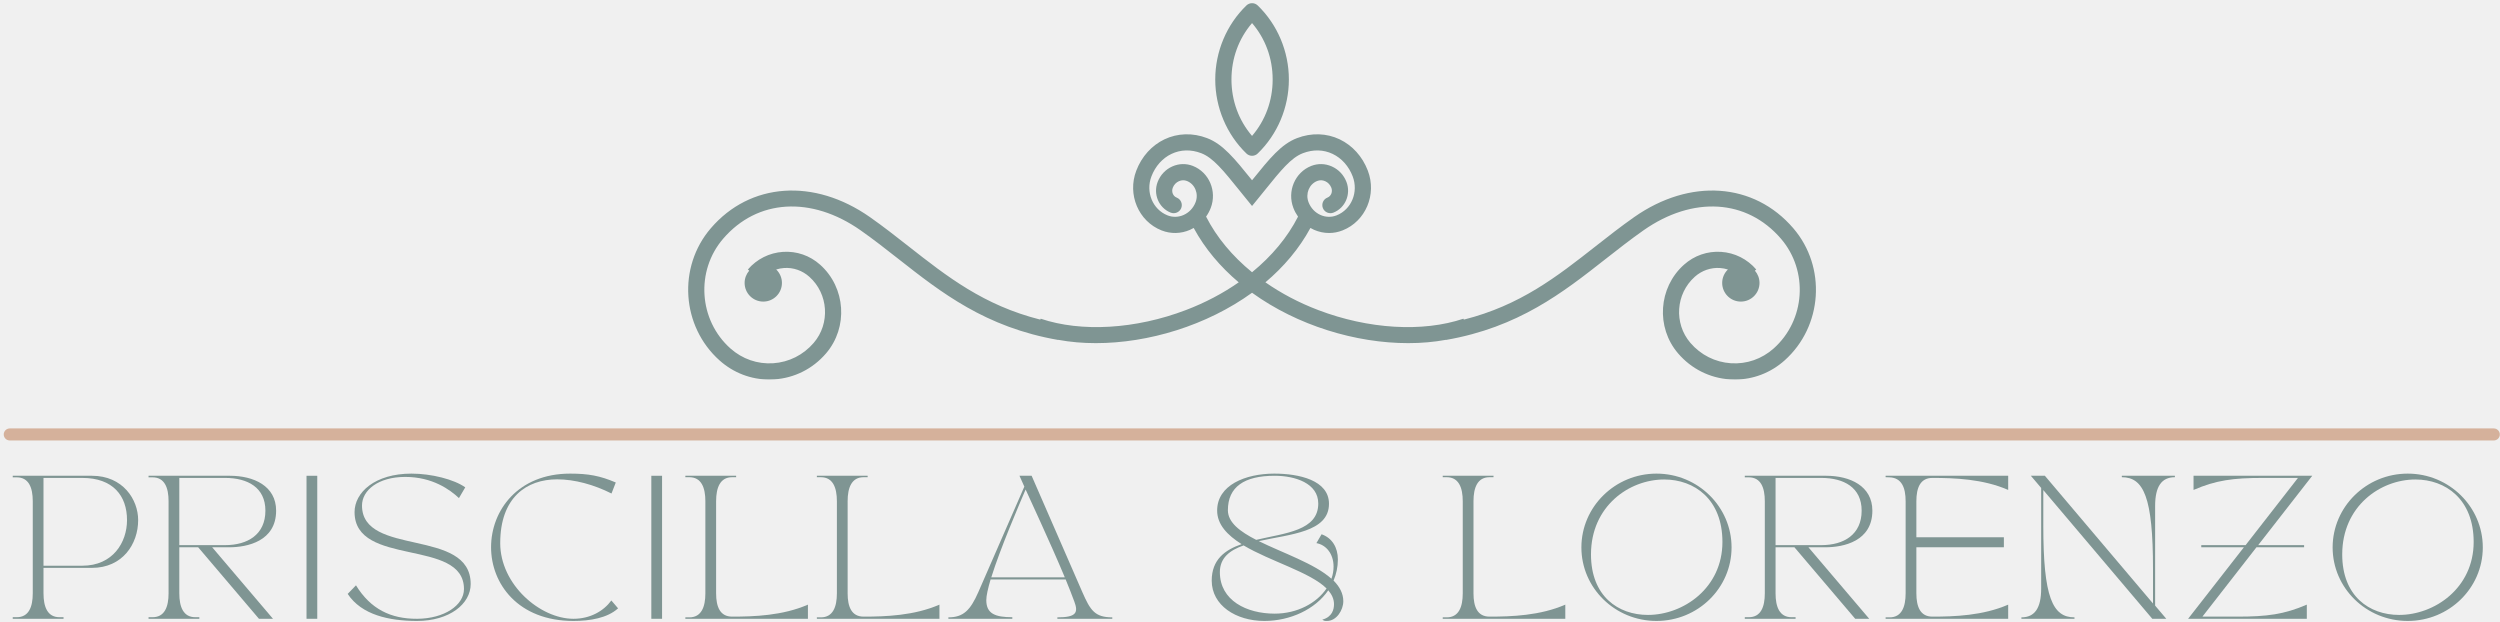
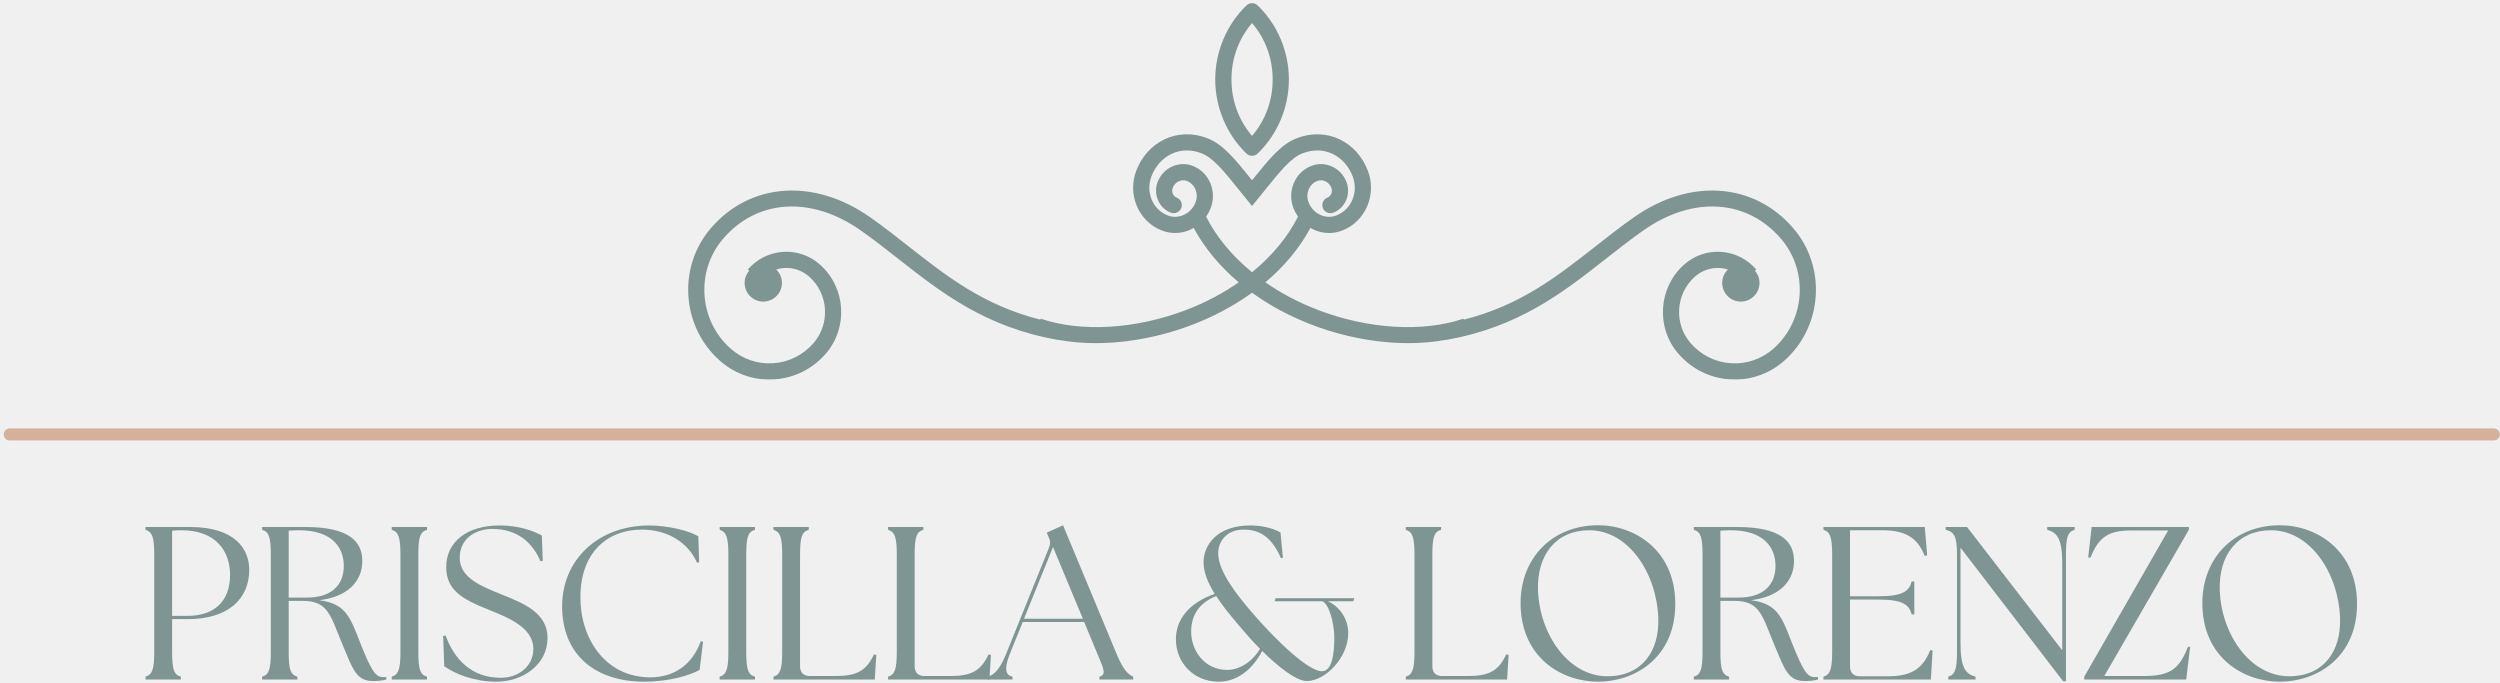
- <svg xmlns="http://www.w3.org/2000/svg" xmlns:xlink="http://www.w3.org/1999/xlink" width="623px" height="155px" viewBox="0 0 623 155" version="1.1">
+ <svg xmlns="http://www.w3.org/2000/svg" xmlns:xlink="http://www.w3.org/1999/xlink" width="623px" height="170px" viewBox="0 0 623 170" version="1.1">
  <defs>
    <polygon id="path-1" points="0 0 282.667 0 282.667 94 0 94" />
  </defs>
  <g id="Page-1" stroke="none" stroke-width="1" fill="none" fill-rule="evenodd">
    <g id="Group-2" transform="translate(2.432293, 0.630208)">
      <g id="Clipped" transform="translate(168.5677, 0)">
        <mask id="mask-2" fill="white">
          <use xlink:href="#path-1" />
        </mask>
        <g id="Path" />
        <path d="M129.557,53.349 C130.021,52.693 130.417,51.974 130.714,51.193 C132.318,47.016 130.318,42.318 126.266,40.719 C124.615,40.073 122.807,40.109 121.167,40.833 C119.469,41.578 118.161,42.958 117.484,44.719 C116.318,47.766 117.776,51.193 120.745,52.359 C121.781,52.766 122.953,52.255 123.365,51.224 C123.771,50.188 123.266,49.016 122.224,48.609 C121.312,48.25 120.875,47.151 121.255,46.156 C121.542,45.411 122.089,44.828 122.797,44.521 C123.438,44.234 124.141,44.219 124.781,44.469 C126.786,45.26 127.755,47.63 126.943,49.755 C126.385,51.208 125.312,52.344 123.932,52.953 C122.646,53.516 121.234,53.547 119.958,53.042 C116.245,51.583 114.443,47.224 115.938,43.323 C116.911,40.786 118.682,38.797 120.927,37.724 C123.229,36.63 125.792,36.568 128.349,37.547 C131.297,38.672 133.88,41.88 137.792,46.729 C138.318,47.38 138.865,48.062 139.443,48.771 L141.01,50.698 L142.583,48.771 C143.161,48.062 143.708,47.38 144.234,46.729 C148.146,41.88 150.729,38.672 153.677,37.547 C156.234,36.573 158.797,36.63 161.099,37.724 C163.344,38.797 165.115,40.786 166.089,43.323 C167.583,47.224 165.781,51.583 162.068,53.042 C160.792,53.547 159.375,53.516 158.094,52.953 C156.708,52.344 155.646,51.208 155.083,49.755 C154.271,47.63 155.24,45.26 157.245,44.469 C157.885,44.219 158.589,44.234 159.229,44.521 C159.932,44.828 160.484,45.411 160.771,46.156 C161.151,47.151 160.714,48.25 159.797,48.609 C158.76,49.016 158.255,50.188 158.661,51.224 C159.073,52.26 160.245,52.766 161.281,52.359 C164.25,51.193 165.708,47.766 164.542,44.719 C163.865,42.958 162.557,41.578 160.859,40.833 C159.224,40.109 157.411,40.073 155.76,40.719 C151.708,42.318 149.708,47.016 151.312,51.193 C151.609,51.974 152.005,52.693 152.469,53.354 C149.875,58.469 145.948,63.177 141.01,67.214 C136.078,63.177 132.151,58.469 129.557,53.349 Z M275.891,56.25 C266.089,44.833 250.156,43.719 236.25,53.464 C232.917,55.802 229.714,58.312 226.62,60.745 C217,68.297 207.859,75.469 193.781,79.021 L193.698,78.786 C183.547,82.214 170.01,81.406 157.5,76.635 C152.688,74.807 148.266,72.464 144.339,69.724 C148.896,65.885 152.755,61.354 155.557,56.177 C155.849,56.349 156.151,56.5 156.464,56.641 C157.667,57.167 158.932,57.432 160.203,57.432 C161.339,57.432 162.469,57.219 163.552,56.792 C169.318,54.526 172.146,47.839 169.859,41.885 C168.516,38.375 166.021,35.609 162.839,34.089 C159.562,32.531 155.797,32.422 152.229,33.786 C148.266,35.302 145.411,38.844 141.083,44.203 C141.062,44.234 141.036,44.26 141.01,44.292 C140.99,44.26 140.964,44.229 140.943,44.203 C136.615,38.844 133.76,35.302 129.797,33.786 C126.229,32.422 122.464,32.531 119.188,34.089 C116.005,35.609 113.51,38.375 112.167,41.885 C109.88,47.839 112.708,54.526 118.474,56.792 C120.766,57.693 123.281,57.641 125.562,56.641 C125.875,56.5 126.177,56.349 126.469,56.177 C129.271,61.354 133.13,65.885 137.688,69.729 C133.76,72.464 129.339,74.807 124.526,76.635 C112.016,81.406 98.484,82.214 88.328,78.786 L88.245,79.021 C74.161,75.469 65.026,68.297 55.406,60.745 C52.312,58.312 49.109,55.802 45.776,53.464 C31.87,43.719 15.938,44.833 6.135,56.25 C-2.172,65.917 -1.193,80.698 8.318,89.193 C11.781,92.286 16.141,93.953 20.703,93.953 C21.12,93.953 21.531,93.938 21.948,93.911 C26.964,93.583 31.542,91.281 34.844,87.438 C40.417,80.948 39.76,71.036 33.38,65.339 C30.818,63.047 27.526,61.911 24.125,62.135 C20.719,62.359 17.609,63.922 15.365,66.531 L15.703,66.818 C14.995,67.641 14.557,68.703 14.557,69.875 C14.557,72.443 16.641,74.526 19.208,74.526 C21.776,74.526 23.859,72.443 23.859,69.875 C23.859,68.557 23.307,67.375 22.432,66.526 C23.062,66.333 23.719,66.203 24.391,66.156 C26.698,66 28.938,66.781 30.688,68.344 C35.443,72.589 35.932,79.979 31.776,84.818 C29.182,87.828 25.599,89.635 21.677,89.891 C17.766,90.151 13.974,88.833 11.01,86.193 C3.125,79.146 2.312,66.891 9.203,58.865 C17.708,48.969 31.151,48.141 43.453,56.76 C46.698,59.036 49.854,61.516 52.906,63.911 C63.562,72.281 74.583,80.932 92.682,84.083 L92.688,84.052 C95.682,84.604 98.839,84.88 102.094,84.88 C115.151,84.88 129.708,80.5 141.01,72.323 C152.318,80.5 166.87,84.88 179.927,84.88 C183.182,84.88 186.344,84.604 189.339,84.052 L189.344,84.083 C207.443,80.932 218.458,72.281 229.115,63.911 C232.172,61.516 235.328,59.036 238.573,56.76 C250.87,48.141 264.318,48.969 272.823,58.865 C279.708,66.891 278.901,79.146 271.016,86.193 C268.052,88.833 264.266,90.151 260.349,89.891 C256.427,89.635 252.844,87.828 250.25,84.818 C246.094,79.979 246.583,72.589 251.339,68.344 C253.089,66.781 255.328,66.005 257.635,66.156 C258.307,66.203 258.964,66.333 259.594,66.526 C258.719,67.375 258.167,68.557 258.167,69.875 C258.167,72.443 260.25,74.526 262.818,74.526 C265.385,74.526 267.469,72.443 267.469,69.875 C267.469,68.703 267.031,67.641 266.323,66.818 L266.661,66.531 C264.417,63.922 261.307,62.359 257.901,62.135 C254.49,61.911 251.208,63.047 248.646,65.339 C242.266,71.036 241.609,80.948 247.182,87.438 C250.484,91.281 255.062,93.583 260.078,93.911 C260.495,93.938 260.906,93.953 261.323,93.953 C265.885,93.953 270.245,92.286 273.714,89.193 C283.219,80.698 284.198,65.917 275.891,56.25 Z M141.01,5.12 C144.339,8.995 146.146,13.917 146.146,19.177 C146.146,24.438 144.339,29.359 141.01,33.24 C137.688,29.359 135.88,24.438 135.88,19.177 C135.88,13.917 137.688,8.995 141.01,5.12 Z M141.01,38.193 C141.521,38.193 142.026,38.005 142.417,37.625 C147.354,32.859 150.188,26.135 150.188,19.177 C150.188,12.219 147.354,5.495 142.417,0.729 C141.635,-0.026 140.391,-0.026 139.609,0.729 C134.672,5.495 131.839,12.219 131.839,19.177 C131.839,26.135 134.672,32.859 139.609,37.625 C140,38.005 140.505,38.193 141.01,38.193" id="Shape" fill="#7F9593" fill-rule="nonzero" mask="url(#mask-2)" />
      </g>
      <line x1="0" y1="107.635" x2="619.016" y2="107.635" id="Path" stroke="#D5B19B" stroke-width="3.001" stroke-linecap="round" />
-       <g id="Group" transform="translate(0.742351, 117.9307)" fill="#7F9593" fill-rule="nonzero">
-         <g transform="translate(0, -0)" id="Shape">
-           <path d="M12.656,35.641 L12.656,35.25 L11.656,35.25 C8.661,35.25 7.667,32.682 7.667,29.297 L7.667,22.953 L19.745,22.953 C27.339,22.953 31.255,17.036 31.255,11.047 C31.255,5.917 27.443,0 19.745,0 L-8.8817842e-16,0 L-8.8817842e-16,0.391 L1,0.391 C3.995,0.391 4.99,2.958 4.99,6.344 L4.99,29.297 C4.99,32.682 3.995,35.25 1,35.25 L-8.8817842e-16,35.25 L-8.8817842e-16,35.641 L12.656,35.641 Z M17.323,0.536 C24.948,0.536 28.479,4.953 28.479,11.047 C28.479,16.573 24.984,22.417 17.323,22.417 L7.667,22.417 L7.667,0.536 L17.323,0.536 Z" />
+       <g id="Group" transform="translate(33.83368, 130.6944)" fill="#7F9593" fill-rule="nonzero">
+         <g id="Shape">
+           <path d="M0,38.01 L8.797,38.01 L8.797,37.302 C7.109,36.818 6.625,35.568 6.625,31.115 L6.625,22.969 L10.479,22.969 C20.578,22.969 25.844,17.922 25.844,10.698 C25.844,5.432 22.26,0 11.021,0 L0,0 L0,0.708 C1.625,1.193 2.172,2.443 2.172,6.896 L2.172,31.115 C2.172,35.568 1.625,36.818 0,37.302 L0,38.01 Z M6.625,22.156 L6.625,0.922 C7.276,0.87 8.146,0.812 8.906,0.812 C17.646,0.812 21.068,6.135 21.068,11.948 C21.068,18.354 17.318,22.156 10.37,22.156 L6.625,22.156 Z" />
        </g>
      </g>
-       <g id="Group" transform="translate(34.58576, 117.9307)" fill="#7F9593" fill-rule="nonzero">
-         <g transform="translate(0, -0)" id="Shape">
-           <path d="M-8.8817842e-16,35.641 L12.656,35.641 L12.656,35.25 L11.656,35.25 C8.661,35.25 7.667,32.682 7.667,29.297 L7.667,17.823 L12.37,17.823 L27.516,35.641 L31.01,35.641 L15.859,17.823 L20.104,17.823 C24.594,17.823 31.792,16.323 31.792,8.698 C31.792,2.531 26.198,0 20.281,0 L-8.8817842e-16,0 L-8.8817842e-16,0.391 L1,0.391 C3.995,0.391 4.99,2.958 4.99,6.344 L4.99,29.297 C4.99,32.682 3.995,35.25 1,35.25 L-8.8817842e-16,35.25 L-8.8817842e-16,35.641 Z M7.667,17.286 L7.667,0.536 L19.068,0.536 C24.698,0.536 29.12,2.922 29.12,8.698 C29.12,14.651 24.698,17.286 19.068,17.286 L7.667,17.286 Z" />
+       <g id="Group" transform="translate(62.88233, 130.6944)" fill="#7F9593" fill-rule="nonzero">
+         <g id="Shape">
+           <path d="M27.635,38.391 C28.724,38.391 30.135,38.281 30.948,38.01 L30.948,37.359 C30.677,37.411 30.406,37.411 30.078,37.411 C28.234,37.411 27.151,35.62 24.542,29.104 C21.938,22.427 20.906,19.115 14.224,18.245 C21.286,17.432 24.974,13.573 24.974,8.469 C24.974,3.641 21.719,0 10.698,0 L0,0 L0,0.708 C1.682,1.193 2.172,2.443 2.172,6.896 L2.172,31.115 C2.172,35.568 1.682,36.818 0,37.302 L0,38.01 L8.797,38.01 L8.797,37.302 C7.109,36.818 6.625,35.568 6.625,31.115 L6.625,18.406 L10.099,18.406 C16.615,18.406 17.047,22.208 20.198,29.703 C22.589,35.349 23.458,38.391 27.635,38.391 Z M6.625,17.594 L6.625,0.922 C7.49,0.87 8.359,0.812 9.177,0.812 C17.214,0.812 20.359,4.885 20.359,9.719 C20.359,14.333 17.427,17.594 11.182,17.594 L6.625,17.594 Z" />
        </g>
      </g>
-       <g id="Group" transform="translate(73.95209, 117.9307)" fill="#7F9593" fill-rule="nonzero">
-         <g id="Path">
-           <polygon points="0 35.641 2.677 35.641 2.677 0 0 0" />
+       <g id="Group" transform="translate(95.18882, 130.6944)" fill="#7F9593" fill-rule="nonzero">
+         <g transform="translate(-0, 0)" id="Path">
+           <path d="M0,38.01 L8.797,38.01 L8.797,37.302 C7.109,36.818 6.625,35.568 6.625,31.115 L6.625,6.896 C6.625,2.443 7.109,1.193 8.797,0.708 L8.797,0 L0,0 L0,0.708 C1.625,1.193 2.172,2.443 2.172,6.896 L2.172,31.115 C2.172,35.568 1.625,36.818 0,37.302 L0,38.01 Z" />
        </g>
      </g>
-       <g id="Group" transform="translate(84.21073, 117.3943)" fill="#7F9593" fill-rule="nonzero">
-         <g transform="translate(-0, 0)" id="Path">
-           <path d="M5.92118946e-16,29.974 C3.458,35.214 10.302,36.714 17.286,36.714 C25.38,36.714 30.651,32.469 30.651,27.516 C30.651,13.401 3.568,20.818 3.568,7.948 C3.568,4.172 7.594,0.823 14.328,0.823 C21.135,0.823 25.484,3.995 27.729,6.099 L29.297,3.422 C26.484,1.427 20.854,0 15.896,0 C6.807,0 1.714,4.672 1.714,9.589 C1.714,23.38 28.979,16.005 28.979,28.766 C28.979,32.792 24.094,36.141 17.323,36.177 C10.729,36.214 5.703,33.755 2.068,27.839 L5.92118946e-16,29.974 Z" />
+       <g id="Group" transform="translate(108.001, 130.3142)" fill="#7F9593" fill-rule="nonzero">
+         <g id="Path">
+           <path d="M13.302,38.932 C19.714,38.932 26.01,34.807 26.01,28.021 C26.01,21.885 20.365,19.495 14.333,17.104 C9.719,15.203 4.125,13.141 4.125,8.036 C4.125,3.422 7.875,0.87 12.271,0.87 C18.464,0.87 22.266,4.234 24.271,8.958 L24.818,8.797 L24.599,2.5 C22.479,1.359 18.953,0 14.01,0 C6.026,0 0.76,4.021 0.76,10.37 C0.76,16.13 4.833,18.406 11.24,20.958 C15.802,22.807 22.479,25.302 22.479,30.734 C22.479,35.13 18.734,37.958 14.391,37.958 C6.844,37.958 2.714,33.125 0.599,27.422 L-8.8817842e-16,27.531 L0.271,35.078 C2.823,36.927 7.604,38.932 13.302,38.932 Z" />
        </g>
      </g>
-       <g id="Group" transform="translate(119.9423, 117.3943)" fill="#7F9593" fill-rule="nonzero">
+       <g id="Group" transform="translate(137.6464, 130.3142)" fill="#7F9593" fill-rule="nonzero">
        <g id="Path">
-           <path d="M20.495,36.714 C24.667,36.714 28.979,36 31.651,33.573 L29.974,31.615 C28.016,34.286 24.667,36.177 20.531,36.177 C12.229,36.177 2.281,27.661 2.281,17.323 C2.281,5.917 8.875,1.427 16.469,1.427 C20.818,1.427 25.625,2.745 30.01,4.958 L31.078,2.214 C27.161,0.536 24.24,0 19.714,0 C6.703,0 5.92118946e-16,9.161 5.92118946e-16,18.359 C5.92118946e-16,27.411 6.703,36.714 20.495,36.714 Z" />
+           <path d="M20.474,38.932 C26.552,38.932 31.714,37.411 34.266,36 L35.13,28.943 L34.536,28.891 C32.417,34.75 27.854,37.849 21.99,37.849 C10.698,37.849 4.505,28.073 4.562,17.865 C4.562,6.786 11.24,1.031 19.875,1.031 C26.339,1.031 31.495,4.344 33.615,9.286 L34.156,9.177 L33.937,2.714 C31.823,1.359 26.391,0 21.719,0 C8.958,0 -5.92118946e-16,8.578 -5.92118946e-16,20.146 C-5.92118946e-16,31.984 7.984,38.932 20.474,38.932 Z" />
        </g>
      </g>
-       <g id="Group" transform="translate(159.8786, 117.9307)" fill="#7F9593" fill-rule="nonzero">
+       <g id="Group" transform="translate(176.9051, 130.6944)" fill="#7F9593" fill-rule="nonzero">
        <g id="Path">
-           <polygon points="0 35.641 2.677 35.641 2.677 0 0 0" />
+           <path d="M0,38.01 L8.797,38.01 L8.797,37.302 C7.109,36.818 6.625,35.568 6.625,31.115 L6.625,6.896 C6.625,2.443 7.109,1.193 8.797,0.708 L8.797,0 L0,0 L0,0.708 C1.625,1.193 2.172,2.443 2.172,6.896 L2.172,31.115 C2.172,35.568 1.625,36.818 0,37.302 L0,38.01 Z" />
        </g>
      </g>
-       <g id="Group" transform="translate(168.356, 117.9307)" fill="#7F9593" fill-rule="nonzero">
-         <g transform="translate(-0, -0)" id="Path">
-           <path d="M30.547,35.641 L30.547,32.115 C24.271,34.854 17.109,35.104 11.656,35.104 C8.661,35.104 7.667,32.682 7.667,29.297 L7.667,6.344 C7.667,2.958 8.661,0.359 11.656,0.359 L12.656,0.359 L12.656,0 L-8.8817842e-16,0 L-8.8817842e-16,0.359 L1,0.359 C3.995,0.359 4.99,2.958 4.99,6.344 L4.99,29.297 C4.99,32.682 3.995,35.286 1,35.286 L-8.8817842e-16,35.286 L-8.8817842e-16,35.641 L30.547,35.641 Z" />
+       <g id="Group" transform="translate(190.3162, 130.6944)" fill="#7F9593" fill-rule="nonzero">
+         <g transform="translate(0, 0)" id="Path">
+           <path d="M0,38.01 L25.25,38.01 L25.63,31.875 L25.031,31.766 C23.13,35.839 20.74,37.141 15.526,37.141 L9.068,37.141 C7.49,37.141 6.625,36.271 6.625,34.698 L6.625,6.896 C6.625,2.443 7.109,1.193 8.797,0.708 L8.797,0 L0,0 L0,0.708 C1.625,1.193 2.172,2.443 2.172,6.896 L2.172,31.115 C2.172,35.568 1.625,36.818 0,37.302 L0,38.01 Z" />
        </g>
      </g>
-       <g id="Group" transform="translate(201.1306, 117.9307)" fill="#7F9593" fill-rule="nonzero">
-         <g id="Path">
-           <path d="M30.547,35.641 L30.547,32.115 C24.271,34.854 17.109,35.104 11.656,35.104 C8.661,35.104 7.667,32.682 7.667,29.297 L7.667,6.344 C7.667,2.958 8.661,0.359 11.656,0.359 L12.656,0.359 L12.656,0 L0,0 L0,0.359 L1,0.359 C3.995,0.359 4.99,2.958 4.99,6.344 L4.99,29.297 C4.99,32.682 3.995,35.286 1,35.286 L0,35.286 L0,35.641 L30.547,35.641 Z" />
+       <g id="Group" transform="translate(218.8762, 130.6944)" fill="#7F9593" fill-rule="nonzero">
+         <g transform="translate(0, 0)" id="Path">
+           <path d="M0,38.01 L25.25,38.01 L25.63,31.875 L25.031,31.766 C23.13,35.839 20.74,37.141 15.526,37.141 L9.068,37.141 C7.49,37.141 6.625,36.271 6.625,34.698 L6.625,6.896 C6.625,2.443 7.109,1.193 8.797,0.708 L8.797,0 L0,0 L0,0.708 C1.625,1.193 2.172,2.443 2.172,6.896 L2.172,31.115 C2.172,35.568 1.625,36.818 0,37.302 L0,38.01 Z" />
        </g>
      </g>
-       <g id="Group" transform="translate(233.9053, 117.9307)" fill="#7F9593" fill-rule="nonzero">
-         <g transform="translate(0, -0)" id="Shape">
-           <path d="M15.932,35.641 L15.932,35.25 C11.76,35.25 9.448,34.427 9.448,31.005 C9.448,29.865 9.875,28.047 10.516,25.839 L29.224,25.839 C30.047,27.802 30.76,29.688 31.365,31.292 C32.432,34.109 31.901,35.286 27.161,35.286 L27.161,35.641 L40.844,35.641 L40.844,35.286 C36.464,35.286 35.354,33.5 33.359,28.943 L20.745,0 L17.714,0 C17.714,0 18.214,1.104 18.927,2.708 L7.484,28.943 C5.49,33.5 3.745,35.286 -8.8817842e-16,35.286 L-8.8817842e-16,35.641 L15.932,35.641 Z M10.693,25.307 C12.938,18.104 17.573,7.344 19.245,3.422 C20.031,5.24 25.271,16.359 29.01,25.307 L10.693,25.307 Z" />
+       <g id="Group" transform="translate(243.7435, 130.2621)" fill="#7F9593" fill-rule="nonzero">
+         <g id="Shape">
+           <path d="M8.8817842e-16,38.443 L6.135,38.443 L6.135,37.734 C4.286,37.354 4.073,35.562 5.484,32.036 L8.688,24.109 L24,24.109 L27.312,32.089 C29.047,36.161 29.484,37.25 27.802,37.734 L27.802,38.443 L36.219,38.443 L36.219,37.734 C35.078,37.25 33.771,36.161 32.089,32.089 L18.734,0 L14.661,1.844 L15.151,2.984 C15.583,3.854 15.635,4.557 15.255,5.536 L4.562,32.036 C2.875,36.161 1.521,37.25 8.8817842e-16,37.734 L8.8817842e-16,38.443 Z M9.01,23.292 L16.234,5.427 L23.672,23.292 L9.01,23.292 Z" />
        </g>
      </g>
-       <g id="Group" transform="translate(299.5269, 117.3943)" fill="#7F9593" fill-rule="nonzero">
+       <g id="Group" transform="translate(290.5985, 130.3142)" fill="#7F9593" fill-rule="nonzero">
        <g id="Shape">
-           <path d="M13.115,36.714 C19.531,36.714 25.771,33.859 29.047,29.083 C29.938,30.12 30.474,31.26 30.474,32.542 C30.474,33.823 30.047,35.714 27.552,36.391 C28.052,36.714 28.156,36.714 28.729,36.714 C31.115,36.714 32.792,34.005 32.792,31.792 C32.792,29.87 31.865,28.156 30.365,26.661 C31.042,25.057 31.438,23.312 31.438,21.385 C31.438,18.464 30.047,16.042 27.375,15.115 L26.089,17.323 C28.516,17.75 30.365,19.995 30.365,23.167 C30.365,24.203 30.188,25.198 29.833,26.198 C25.625,22.422 17.714,19.781 11.729,16.823 C19.531,15.078 29.224,14.615 29.224,7.521 C29.224,1.641 21.74,0 15.609,0 C8.344,0 1.354,2.891 1.354,9.198 C1.354,12.693 3.885,15.328 7.448,17.573 C3.245,19.036 0,21.458 0,26.661 C0,32.828 6.026,36.714 13.115,36.714 Z M28.62,28.62 C26.125,32.292 21.312,34.896 15.682,34.896 C8.698,34.896 2.031,31.615 2.031,24.557 C2.031,20.995 4.49,19.104 7.948,17.896 C14.651,21.885 24.521,24.557 28.62,28.62 Z M11.083,16.505 C7.021,14.437 4.031,12.156 4.031,9.125 C4.031,3.318 8.094,0.536 15.682,0.536 C20.781,0.536 26.552,2.391 26.552,7.453 C26.552,14.224 18.391,14.792 11.083,16.505 Z" />
+           <path d="M32.635,38.771 C37.198,38.771 42.953,32.958 42.953,26.823 C42.953,23.406 40.943,20.307 37.901,18.896 L44.203,18.896 L44.474,18.135 L24.87,18.135 L24.599,18.896 L36.49,18.896 C38.177,19.495 39.479,24.542 39.479,27.802 C39.479,32.036 38.932,36.328 36.38,36.328 C33.073,36.328 25.25,28.995 18.896,21.609 C15.099,17.161 10.536,11.401 10.536,6.896 C10.536,4.292 12.38,1.031 16.891,1.031 C19.984,1.031 23.568,2.062 26.172,8.146 L26.661,8.036 L26.068,1.74 C23.677,0.38 20.635,0 18.516,0 C10.047,0 6.896,5.104 6.896,9.125 C6.896,11.729 7.984,14.281 9.667,17.052 C3.099,19.333 0,23.568 0,28.401 C0,34.047 4.292,38.932 10.646,38.932 C15.042,38.932 18.896,36.219 21.505,31.276 C25.74,35.458 30.083,38.771 32.635,38.771 Z M3.802,26.443 C3.802,23.078 5.214,19.495 10.047,17.594 C11.516,19.875 13.411,22.208 15.531,24.708 C17.214,26.714 19.062,28.833 20.964,30.734 C18.953,34.156 15.641,36 12.818,36 C7.115,36 3.802,31.167 3.802,26.443 Z" />
        </g>
      </g>
-       <g id="Group" transform="translate(357.0952, 117.9307)" fill="#7F9593" fill-rule="nonzero">
+       <g id="Group" transform="translate(347.8847, 130.6944)" fill="#7F9593" fill-rule="nonzero">
        <g id="Path">
-           <path d="M30.547,35.641 L30.547,32.115 C24.271,34.854 17.109,35.104 11.656,35.104 C8.661,35.104 7.667,32.682 7.667,29.297 L7.667,6.344 C7.667,2.958 8.661,0.359 11.656,0.359 L12.656,0.359 L12.656,0 L0,0 L0,0.359 L1,0.359 C3.995,0.359 4.99,2.958 4.99,6.344 L4.99,29.297 C4.99,32.682 3.995,35.286 1,35.286 L0,35.286 L0,35.641 L30.547,35.641 Z" />
+           <path d="M0,38.01 L25.25,38.01 L25.63,31.875 L25.031,31.766 C23.13,35.839 20.74,37.141 15.526,37.141 L9.068,37.141 C7.49,37.141 6.625,36.271 6.625,34.698 L6.625,6.896 C6.625,2.443 7.109,1.193 8.797,0.708 L8.797,0 L0,0 L0,0.708 C1.625,1.193 2.172,2.443 2.172,6.896 L2.172,31.115 C2.172,35.568 1.625,36.818 0,37.302 L0,38.01 Z" />
        </g>
      </g>
-       <g id="Group" transform="translate(391.6511, 117.3943)" fill="#7F9593" fill-rule="nonzero">
-         <g id="Shape">
-           <path d="M2.391,20.141 C2.391,8.13 11.87,1.464 20.635,1.464 C28.156,1.464 35.146,6.38 35.146,17.036 C35.146,28.516 25.411,35.214 16.573,35.214 C9.161,35.214 2.391,30.547 2.391,20.141 Z M5.92118946e-16,18.391 C5.92118946e-16,28.516 8.38,36.714 18.714,36.714 C29.047,36.714 37.422,28.516 37.422,18.391 C37.422,8.271 29.047,0 18.714,0 C8.38,0 5.92118946e-16,8.271 5.92118946e-16,18.391 Z" />
+       <g id="Group" transform="translate(376.4968, 130.2621)" fill="#7F9593" fill-rule="nonzero">
+         <g transform="translate(0, 0)" id="Shape">
+           <path d="M19.333,38.984 C28.453,38.984 38.552,33.01 38.552,19.599 C38.552,6.297 28.51,0 19.333,0 C7.818,0 1.77635684e-15,8.25 1.77635684e-15,19.385 C1.77635684e-15,32.849 10.099,38.984 19.333,38.984 Z M4.344,16.234 C4.021,7.385 8.854,1.245 17.104,1.245 C26.823,1.245 33.937,11.833 34.318,23.182 C34.589,31.328 30.302,37.63 21.615,37.63 C11.891,37.63 4.724,27.146 4.344,16.234 Z" />
        </g>
      </g>
-       <g id="Group" transform="translate(432.3701, 117.9307)" fill="#7F9593" fill-rule="nonzero">
-         <g transform="translate(0, -0)" id="Shape">
-           <path d="M-8.8817842e-16,35.641 L12.656,35.641 L12.656,35.25 L11.656,35.25 C8.661,35.25 7.667,32.682 7.667,29.297 L7.667,17.823 L12.37,17.823 L27.516,35.641 L31.01,35.641 L15.859,17.823 L20.104,17.823 C24.594,17.823 31.792,16.323 31.792,8.698 C31.792,2.531 26.198,0 20.281,0 L-8.8817842e-16,0 L-8.8817842e-16,0.391 L1,0.391 C3.995,0.391 4.99,2.958 4.99,6.344 L4.99,29.297 C4.99,32.682 3.995,35.25 1,35.25 L-8.8817842e-16,35.25 L-8.8817842e-16,35.641 Z M7.667,17.286 L7.667,0.536 L19.068,0.536 C24.698,0.536 29.12,2.922 29.12,8.698 C29.12,14.651 24.698,17.286 19.068,17.286 L7.667,17.286 Z" />
+       <g id="Group" transform="translate(419.6649, 130.6944)" fill="#7F9593" fill-rule="nonzero">
+         <g id="Shape">
+           <path d="M27.635,38.391 C28.724,38.391 30.135,38.281 30.948,38.01 L30.948,37.359 C30.677,37.411 30.406,37.411 30.078,37.411 C28.234,37.411 27.151,35.62 24.542,29.104 C21.938,22.427 20.906,19.115 14.224,18.245 C21.286,17.432 24.974,13.573 24.974,8.469 C24.974,3.641 21.719,0 10.698,0 L0,0 L0,0.708 C1.682,1.193 2.172,2.443 2.172,6.896 L2.172,31.115 C2.172,35.568 1.682,36.818 0,37.302 L0,38.01 L8.797,38.01 L8.797,37.302 C7.109,36.818 6.625,35.568 6.625,31.115 L6.625,18.406 L10.099,18.406 C16.615,18.406 17.047,22.208 20.198,29.703 C22.589,35.349 23.458,38.391 27.635,38.391 Z M6.625,17.594 L6.625,0.922 C7.49,0.87 8.359,0.812 9.177,0.812 C17.214,0.812 20.359,4.885 20.359,9.719 C20.359,14.333 17.427,17.594 11.182,17.594 L6.625,17.594 Z" />
        </g>
      </g>
-       <g id="Group" transform="translate(467.4604, 117.9307)" fill="#7F9593" fill-rule="nonzero">
-         <g transform="translate(0, -0)" id="Path">
-           <path d="M-8.8817842e-16,0 L-8.8817842e-16,0.359 L1,0.391 C3.995,0.5 4.99,2.958 4.99,6.344 L4.99,29.297 C4.99,32.682 3.995,35.286 1,35.286 L-8.8817842e-16,35.286 L-8.8817842e-16,35.641 L30.547,35.641 L30.547,32.115 C24.271,34.854 17.109,35.104 11.656,35.104 C8.661,35.104 7.667,32.682 7.667,29.297 L7.667,17.823 L29.474,17.823 L29.474,15.328 L7.667,15.328 L7.667,6.344 C7.667,2.958 8.661,0.536 11.656,0.536 C17.109,0.536 24.271,0.786 30.547,3.531 L30.547,0 L-8.8817842e-16,0 Z" />
+       <g id="Group" transform="translate(451.9714, 130.6944)" fill="#7F9593" fill-rule="nonzero">
+         <g id="Path">
+           <path d="M0,38.01 L26.771,38.01 L27.203,30.786 L26.604,30.682 C24.651,35.729 21.339,37.198 16.125,37.198 L9.068,37.198 C7.49,37.198 6.625,36.328 6.625,34.75 L6.625,18.083 L13.573,18.083 C19.766,18.083 21.339,19.333 21.99,21.776 L22.641,21.776 L22.641,13.573 L21.99,13.573 C21.339,16.021 19.766,17.266 13.573,17.266 L6.625,17.266 L6.625,0.812 L14.604,0.812 C20.146,0.812 23.349,2.443 25.25,7.224 L25.844,7.057 L25.25,0 L0,0 L0,0.708 C1.625,1.193 2.172,2.443 2.172,6.896 L2.172,31.115 C2.172,35.568 1.625,36.818 0,37.302 L0,38.01 Z" />
        </g>
      </g>
-       <g id="Group" transform="translate(501.3038, 117.9307)" fill="#7F9593" fill-rule="nonzero">
-         <g transform="translate(0, -0)" id="Path">
-           <path d="M-8.8817842e-16,35.641 L13.224,35.641 L13.224,35.286 C7.771,35.286 5.453,30.297 5.453,12.401 L5.453,3.562 L32.615,35.641 L36.104,35.641 L33.323,32.359 L33.323,7.521 C33.323,2.672 34.927,0.359 38.245,0.359 L38.245,0 L25.021,0 L25.021,0.359 C30.474,0.359 32.792,5.349 32.792,23.24 L32.792,31.828 L5.849,0 L2.354,0 L4.922,3.031 L4.922,28.12 C4.922,32.969 3.318,35.286 -8.8817842e-16,35.286 L-8.8817842e-16,35.641 Z" />
+       <g id="Group" transform="translate(482.43, 130.6944)" fill="#7F9593" fill-rule="nonzero">
+         <g id="Path">
+           <path d="M29.266,38.443 L29.974,38.443 L29.974,6.896 C29.974,2.443 30.464,1.193 32.146,0.708 L32.146,0 L25.302,0 L25.302,0.708 C27.75,1.359 29.052,2.88 29.052,9.068 L29.052,30.734 L5.323,0 L-8.8817842e-16,0 L-8.8817842e-16,0.708 C2.172,1.193 2.823,2.443 2.823,6.896 L2.823,31.115 C2.823,35.568 2.281,36.818 0.651,37.302 L0.651,38.01 L7.438,38.01 L7.438,37.302 C4.995,36.651 3.693,35.13 3.693,28.943 L3.693,5.161 L29.266,38.443 Z" />
        </g>
      </g>
-       <g id="Group" transform="translate(542.8422, 117.9307)" fill="#7F9593" fill-rule="nonzero">
-         <g transform="translate(0, -0)" id="Path">
-           <path d="M29.583,35.641 L29.583,32.115 C23.953,34.536 19.714,35.104 12.26,35.104 L3.568,35.104 L17.036,17.823 L28.906,17.823 L28.906,17.286 L17.464,17.286 L30.938,0 L1.354,0 L1.354,3.531 C6.99,1.104 11.229,0.536 18.677,0.536 L27.375,0.536 L14.328,17.286 L3.281,17.286 L3.281,17.823 L13.901,17.823 L5.92118946e-16,35.641 L29.583,35.641 Z" />
+       <g id="Group" transform="translate(516.9631, 130.6944)" fill="#7F9593" fill-rule="nonzero">
+         <g id="Path">
+           <path d="M8.8817842e-16,38.01 L25.411,38.01 L26.391,29.865 L25.849,29.865 C23.672,35.349 21.5,37.141 14.771,37.141 L4.995,37.141 L26.062,0.708 L26.062,0 L1.844,0 L0.979,7.604 L1.573,7.604 C3.531,2.609 6.026,0.87 11.51,0.87 L20.906,0.87 L8.8817842e-16,37.302 L8.8817842e-16,38.01 Z" />
        </g>
      </g>
-       <g id="Group" transform="translate(578.8588, 117.3943)" fill="#7F9593" fill-rule="nonzero">
+       <g id="Group" transform="translate(546.3909, 130.2621)" fill="#7F9593" fill-rule="nonzero">
        <g transform="translate(0, 0)" id="Shape">
-           <path d="M2.391,20.141 C2.391,8.13 11.87,1.464 20.635,1.464 C28.156,1.464 35.146,6.38 35.146,17.036 C35.146,28.516 25.411,35.214 16.573,35.214 C9.161,35.214 2.391,30.547 2.391,20.141 Z M5.92118946e-16,18.391 C5.92118946e-16,28.516 8.38,36.714 18.714,36.714 C29.047,36.714 37.422,28.516 37.422,18.391 C37.422,8.271 29.047,0 18.714,0 C8.38,0 5.92118946e-16,8.271 5.92118946e-16,18.391 Z" />
+           <path d="M19.333,38.984 C28.453,38.984 38.552,33.01 38.552,19.599 C38.552,6.297 28.51,0 19.333,0 C7.818,0 1.77635684e-15,8.25 1.77635684e-15,19.385 C1.77635684e-15,32.849 10.099,38.984 19.333,38.984 Z M4.344,16.234 C4.021,7.385 8.854,1.245 17.104,1.245 C26.823,1.245 33.937,11.833 34.318,23.182 C34.589,31.328 30.302,37.63 21.615,37.63 C11.891,37.63 4.724,27.146 4.344,16.234 Z" />
        </g>
      </g>
    </g>
  </g>
</svg>
